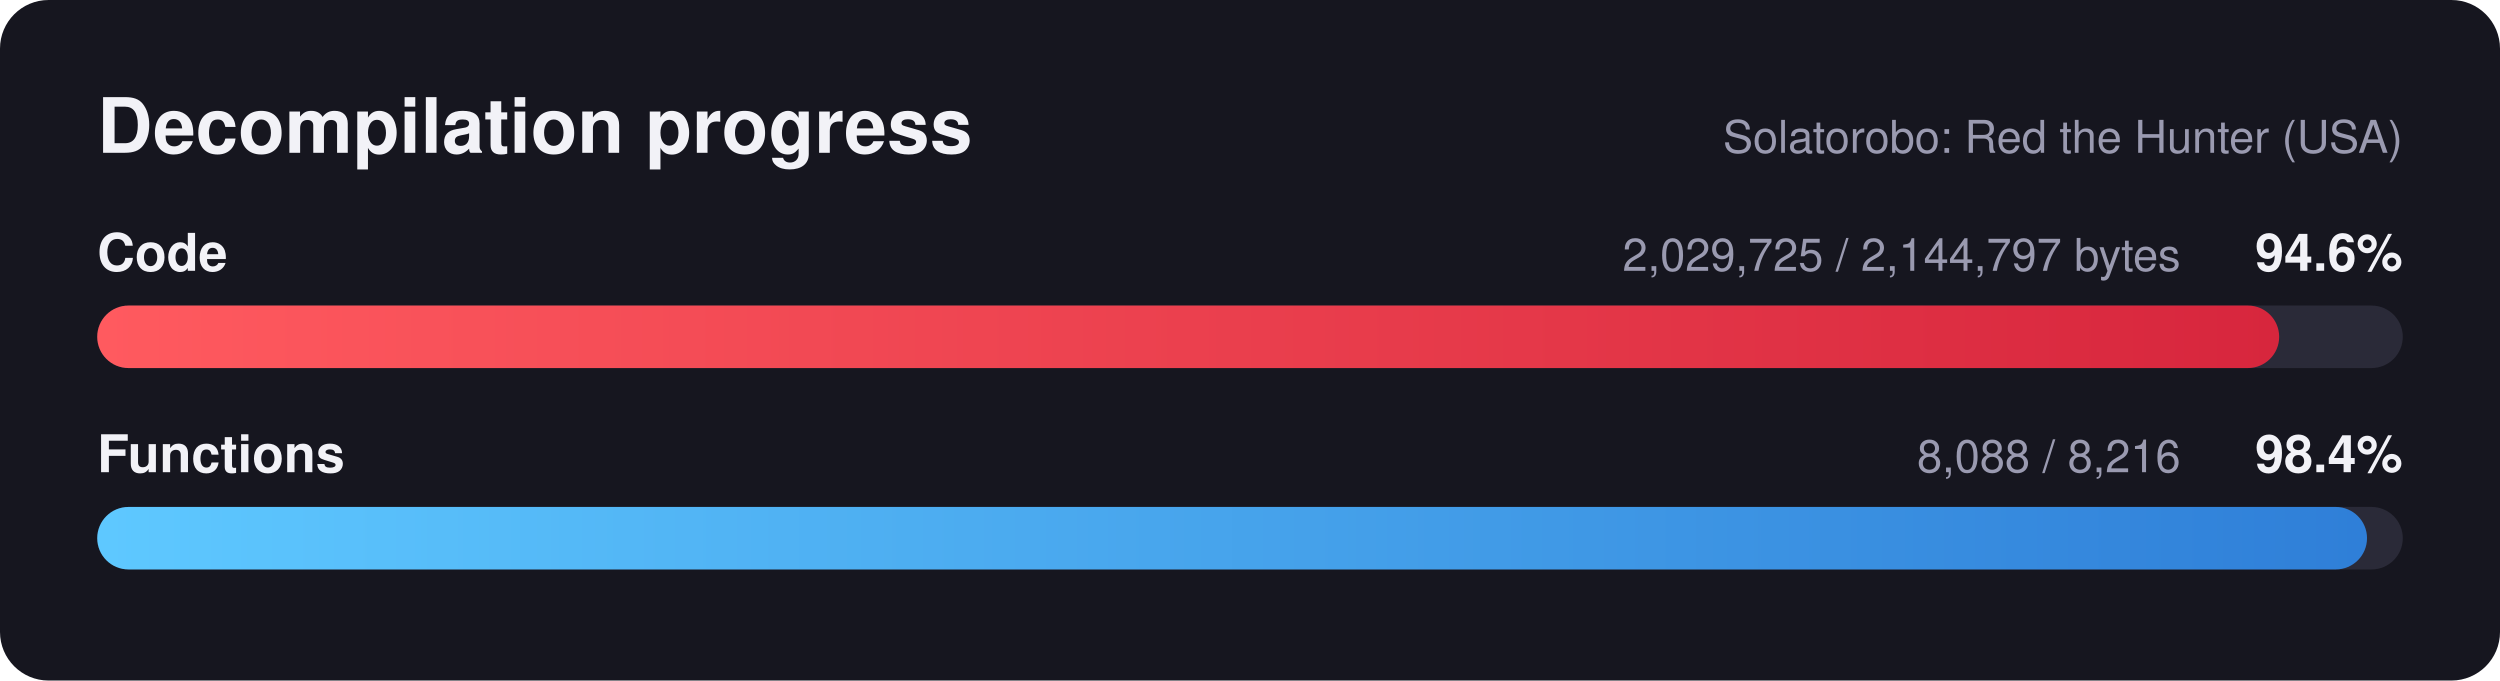
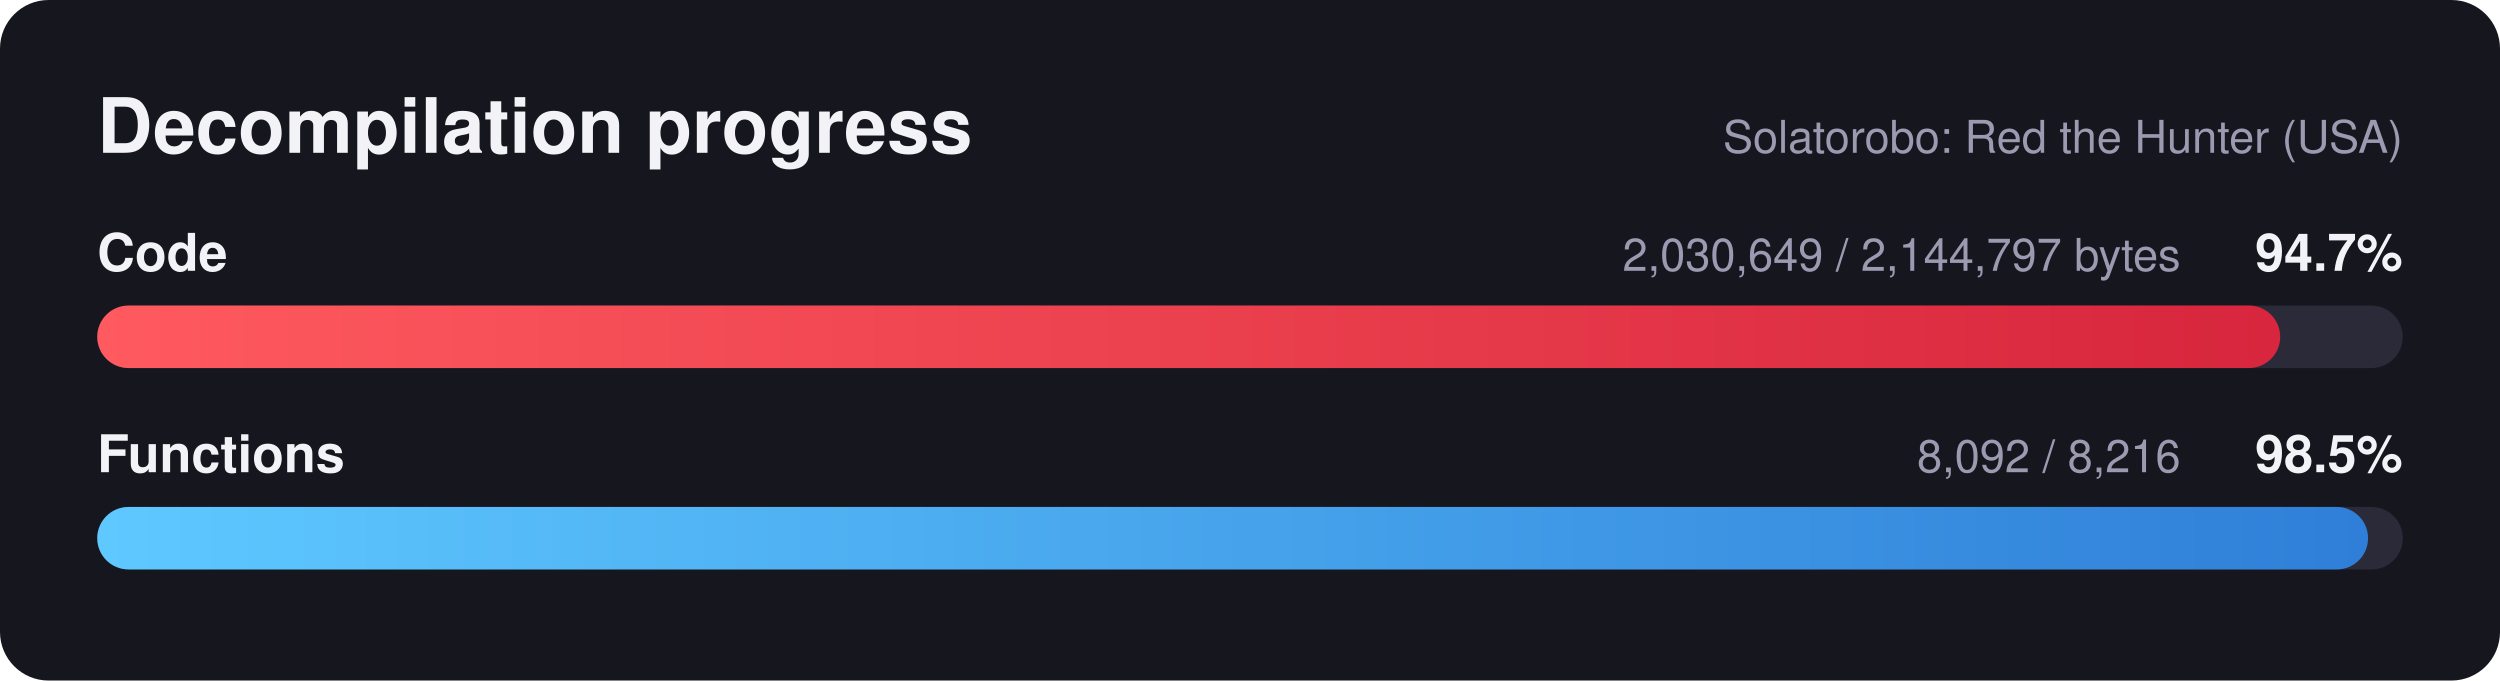
<svg xmlns="http://www.w3.org/2000/svg" width="720" height="196" viewBox="0 0 720 196" font-family="Segoe UI, Helvetica, Arial, sans-serif">
  <defs>
    <linearGradient id="red" x1="0" x2="1" y1="0" y2="0">
      <stop offset="0" stop-color="#ff5a5f" />
      <stop offset="1" stop-color="#d7263d" />
    </linearGradient>
    <linearGradient id="blue" x1="0" x2="1" y1="0" y2="0">
      <stop offset="0" stop-color="#5ec8ff" />
      <stop offset="1" stop-color="#2f7fd8" />
    </linearGradient>
  </defs>
  <rect width="720" height="196" rx="14" fill="#16161f" />
  <text x="28" y="44" fill="#f2f2f7" font-size="22" font-weight="700">Decompilation progress</text>
  <text x="692" y="44" fill="#9a9ab0" font-size="13" text-anchor="end">Solatorobo: Red the Hunter (USA)</text>
  <text x="28" y="78" fill="#f2f2f7" font-size="15" font-weight="600">Code</text>
-   <text x="692" y="78" fill="#f2f2f7" font-size="15" font-weight="700" text-anchor="end">94.6%</text>
-   <text x="628" y="78" fill="#9a9ab0" font-size="13" text-anchor="end">2,029,725 / 2,144,797 bytes</text>
+   <text x="692" y="78" fill="#f2f2f7" font-size="15" font-weight="700" text-anchor="end">94.7%</text>
+   <text x="628" y="78" fill="#9a9ab0" font-size="13" text-anchor="end">2,030,649 / 2,144,797 bytes</text>
  <rect x="28" y="88" width="664" height="18" rx="9.0" fill="#2a2a38" />
-   <rect x="28" y="88" width="628.4" height="18" rx="9.0" fill="url(#red)" />
+   <rect x="28" y="88" width="628.7" height="18" rx="9.0" fill="url(#red)" />
  <text x="28" y="136" fill="#f2f2f7" font-size="15" font-weight="600">Functions</text>
-   <text x="692" y="136" fill="#f2f2f7" font-size="15" font-weight="700" text-anchor="end">98.4%</text>
-   <text x="628" y="136" fill="#9a9ab0" font-size="13" text-anchor="end">8,088 / 8,216</text>
+   <text x="692" y="136" fill="#f2f2f7" font-size="15" font-weight="700" text-anchor="end">98.5%</text>
+   <text x="628" y="136" fill="#9a9ab0" font-size="13" text-anchor="end">8,092 / 8,216</text>
  <rect x="28" y="146" width="664" height="18" rx="9.0" fill="#2a2a38" />
-   <rect x="28" y="146" width="653.7" height="18" rx="9.0" fill="url(#blue)" />
+   <rect x="28" y="146" width="654.0" height="18" rx="9.0" fill="url(#blue)" />
</svg>
